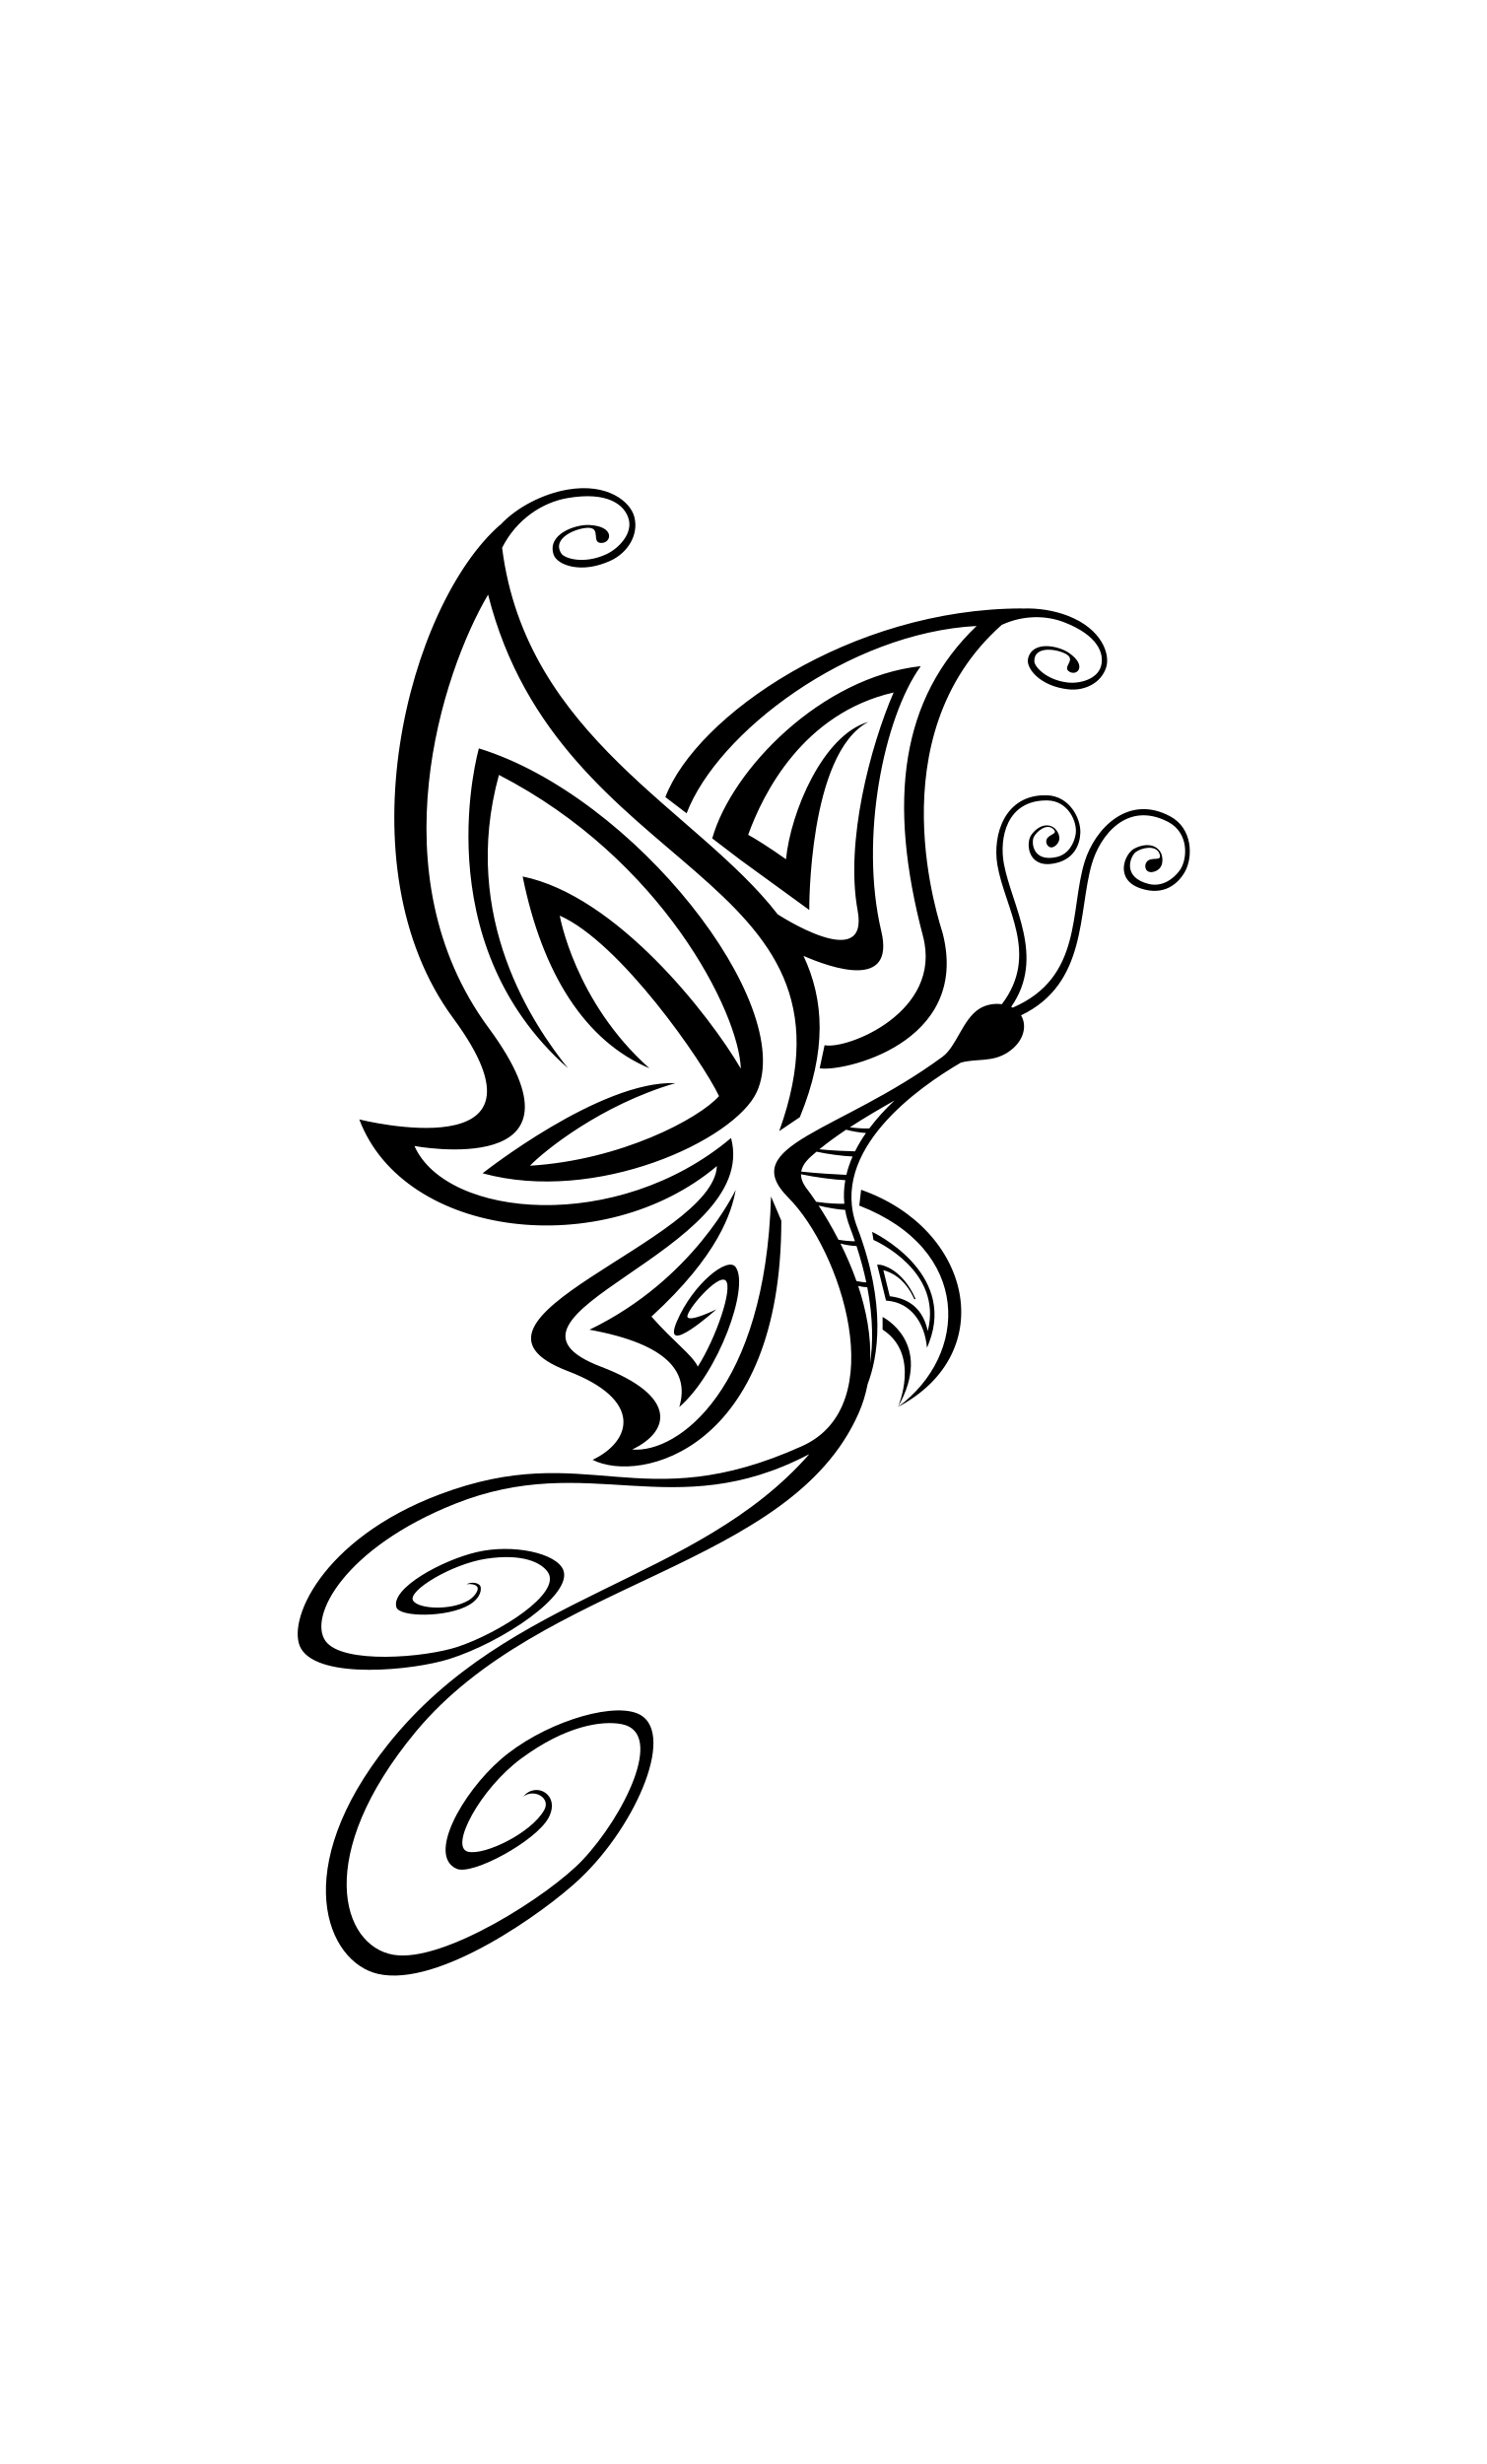
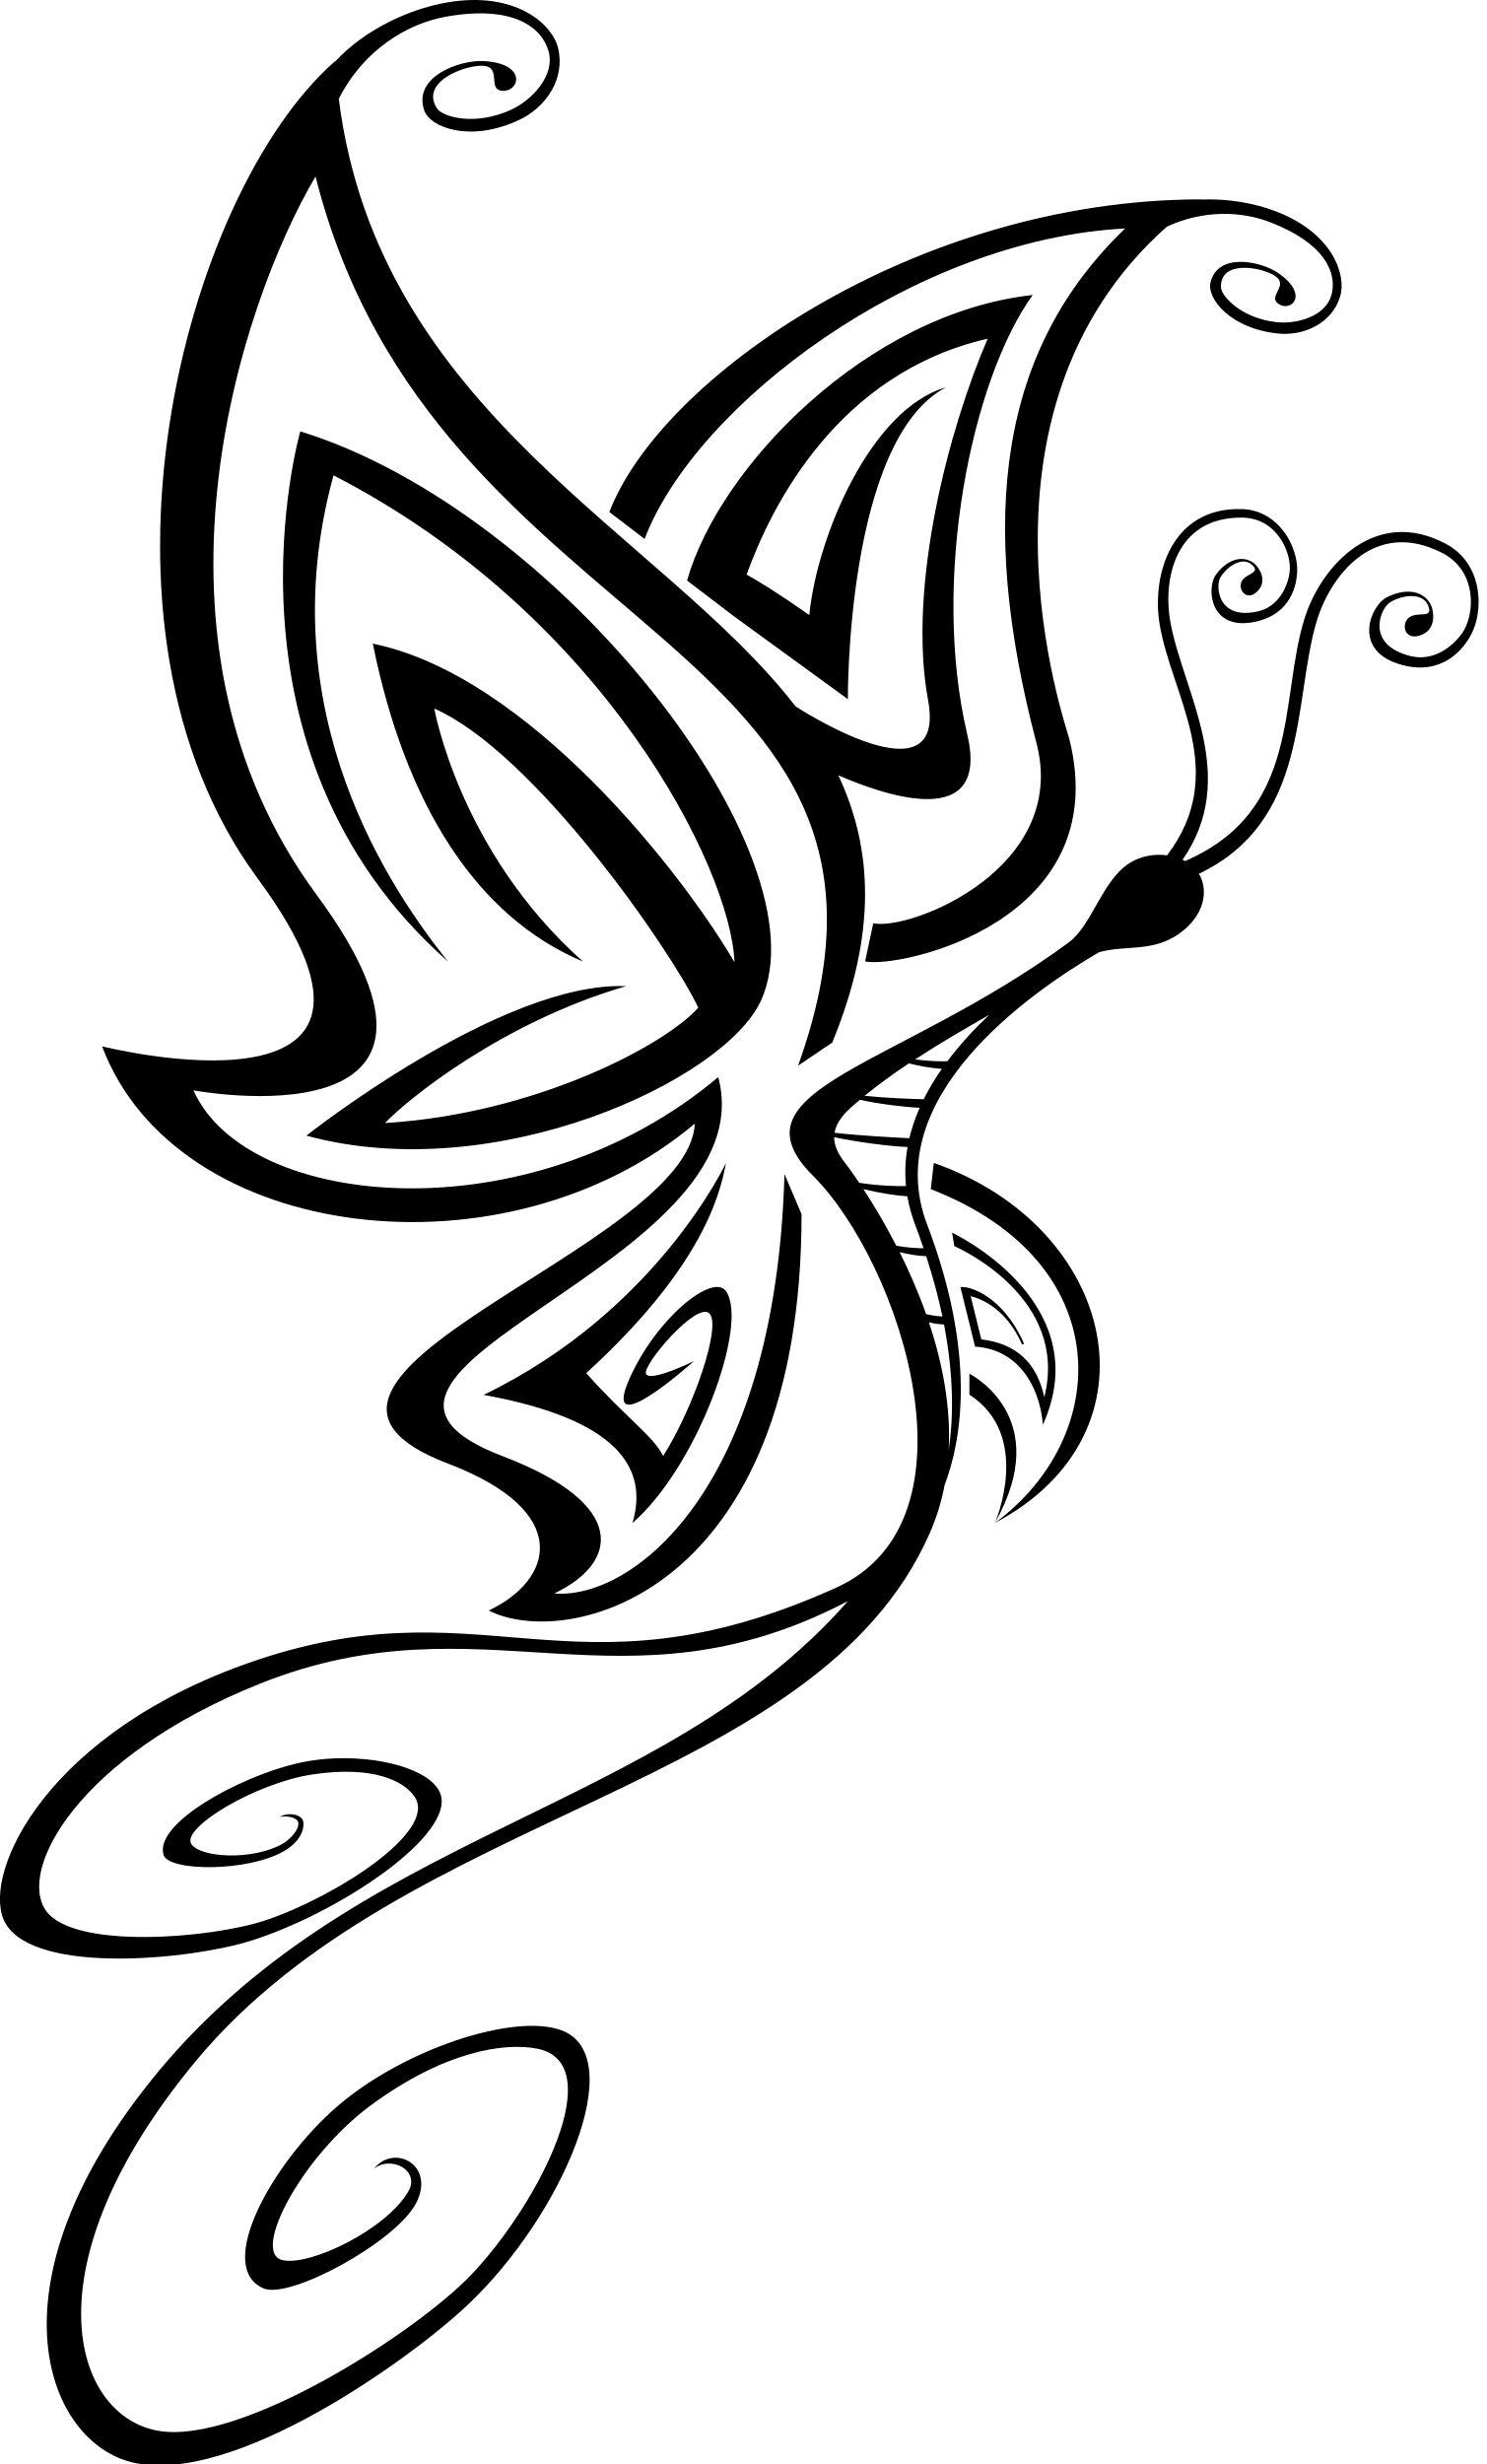
- <svg xmlns="http://www.w3.org/2000/svg" version="1.1" baseProfile="tiny" x="0px" y="0px" width="362px" height="600px" viewBox="-120.18 0.22 600 600" overflow="visible" xml:space="preserve">
+ <svg xmlns="http://www.w3.org/2000/svg" version="1.1" baseProfile="tiny" x="0px" y="0px" width="362px" height="600px" overflow="visible" xml:space="preserve">
  <defs>
</defs>
  <path d="M62.81,213.99C17.26,152.21,44.62,47.28,81.64,14.87c0,0.03,0.01,0.06,0.01,0.09c7.01-7.58,17.7-12.68,27.03-14.33  c16.49-2.92,25.71,4.97,27.22,11.01c1.86,7.48-2.91,14.51-9.49,17.58c-12.01,5.62-21.7,1.75-23.09-2.34  c-2.81-8.27,8.68-12.31,14.45-12.01c10.43,0.55,8.94,7.25,4.81,7.25c-4.13,0-0.18-5.79-4.91-6.1c-4.25-0.27-15.52,3.84-11.23,10.39  c1.34,2.05,9.2,4.37,18.04,0.31c5.04-2.31,10.72-8.26,9.15-14.14c-1.56-5.82-8.47-11.45-24.96-8.53  c-9.42,1.67-20.12,8.06-26.16,20.02c9.65,76.5,78.65,105.8,111.24,147.93l0,0c0,0,37.02,24.24,32.28-1.52  c-5.12-27.82,5.16-66.37,14.52-88.01c-36.55,8.38-52.68,40.71-58.71,57.44c2.93,1.62,7.75,4.57,15.27,9.86  c1.84-18.99,14.94-50.19,33.24-55.44c-24.33,12.87-23.85,75.92-23.85,75.92l-27.73-20.17l-11.44-8.72  c7.91-27.89,44.11-65.16,84.18-69.52c-14.98,20.8-24.8,69.52-15.94,106.95c5.67,23.94-20.29,14.85-31.4,9.99  c8.3,17.64,9.57,38.23-1.48,65.1l-8.32,5.62c37.86-105.25-88.54-101.68-117.52-216.52C58.3,74.4,31.53,156.07,77.08,217.85  c45.55,61.77-29.96,47.66-29.96,47.66c13,29.22,81.9,35.46,127.81-3.23c12.17,45.86-107.15,71.5-52.41,92.35  c30.57,11.65,28.23,25.9,12.48,33.38c18.52,1.59,53.87-24.44,56.06-102.13l4.16,9.78c0,92.56-56.99,106.29-76.18,96.51  c15.75-7.49,20.64-24.13-9.93-35.78c-54.73-20.85,58.66-52.31,60.11-82.78C123.3,312.3,42.95,302.84,24.86,254.79  C24.86,254.79,108.36,275.76,62.81,213.99 M176.8,314.39c-3.22-4.51-17.26,6.8-23.71,21.84c-6.63,15.45,15.91-4.78,15.91-4.78  s-10.61,5.2-11.65,3.12c-1.04-2.08,12.27-17.68,15.39-14.77c3.12,2.91-3.93,23.31-11.23,34.74c-2.3-4.79-9.57-9.78-18.72-20.18  c27.14-24.8,32.45-42.28,34.01-51.17c0,0-16.8,36.13-59.02,56.47c32.53,5.9,40.27,17.73,36.25,31.2  C169.74,357.34,182.5,322.37,176.8,314.39 M274.04,55.63c-30.58,29.33-36.09,70.3-21.63,125.21c8.04,30.54-30.57,45.87-39.73,43.99  l-1.98,9.29c8.45,1.73,60.95-9.6,49.71-54.27c-0.81-3.21-27.5-79.15,23.78-124.66c8.91-4.13,18.18-3.77,25.07-1.11  c13.81,5.31,16.47,12.72,14.99,17.84c-1.49,5.17-8.5,7.08-13.37,6.53c-8.54-0.96-13.43-6.31-13.51-8.47  c-0.26-6.91,10.14-4.88,13.24-2.74c3.44,2.39-2.19,4.97,0.93,6.86c3.13,1.88,7.31-2.51-0.33-7.68c-4.23-2.87-14.77-5.04-16.42,2.49  c-0.81,3.73,4.75,11.07,16.4,12.3c6.38,0.68,13.19-2.46,15.19-8.97c1.62-5.26-1.76-15.44-15.57-20.75  c-5.35-2.06-11.91-3.19-18.33-2.89c0.02-0.02,0.04-0.03,0.07-0.05c-69.47,0-131.66,43.47-144.14,76.13l8.58,6.55  C169.47,98.59,222.46,58.34,274.04,55.63 M185.33,243.67c16.12-35.36-49.4-119.29-112.19-138.63c0,0-22.39,77.54,35.96,129.09  c-13.35-16.7-43.86-60.37-27.87-118.38c65.86,33.87,96.85,95.87,97.65,118.55c-12.59-21.56-50.18-69.85-88.08-77.57  c7.9,39.1,25.17,66.46,51.17,77.41c-30.16-26.86-36.19-61.6-36.19-61.6c24.33,10.72,57.58,58.71,64.29,72.83  c-8.09,9.13-39.65,25.87-76.31,28.1c5.69-5.96,28.71-24.58,58.71-33.33c-30.27-1.25-77.84,36.39-77.84,36.39  C120.49,289.11,176.44,263.15,185.33,243.67 M358.24,154.64c-2.61,4.81-8.38,10.19-18.06,6.88c-10.65-3.64-6.36-14.02-2.49-16.03  c4.94-2.57,9.35-1.5,10.9,2.04c0.52,1.17,1.46,5.75-2.63,7.17c-3.48,1.2-4.47-1.82-3.43-3.59c1.71-2.91,6.74,0.1,5.33-3.57  c-1.44-3.77-7.36-2.36-9.59-0.65c-2.15,1.64-5.67,10.13,5.25,12.86c5.41,1.35,10.03-2.02,12.53-5.49c3.2-4.44,3.85-15.14-4.73-19.58  c-16.59-8.58-27.46,5.51-30.78,17.06c-5.59,19.41-1.74,48.23-28.55,61.03c2.47,4.05,1.39,10.4-5.12,14.8  c-6.41,4.34-12.86,2.5-19.21,4.31c-16.85,9.82-53.61,35.42-41.86,66.29c12.02,31.6,8.43,52.48,4.27,63.44  c-0.77,3.96-1.94,7.9-3.64,11.75C198.72,436.14,98.76,440.22,47.59,502c-41.22,49.76-29.99,86.33-8.97,89.93  c20.16,3.45,63.07-24.13,76.37-38.24c16.64-17.67,33.39-51.3,15.91-54.81c-8.04-1.61-22.78,0.62-40.66,13.83  c-16.71,12.34-29.22,35.93-21.42,37.65c6.8,1.5,25.39-7.56,30.65-16.77c2.91-5.1-4.21-8.81-8.4-5.49  c4.99-6.24,15.18-0.83,10.19,8.53c-4.99,9.36-30.76,23.42-37.13,20.59c-11.87-5.27,2.13-30.45,17.78-44.1  c16.22-14.14,43.34-23.02,54.86-18.72c16.69,6.24,0.36,44.93-22.88,66.87c-14.1,13.31-56.94,43.99-81.48,38.38  c-20.78-4.76-36.17-42.28,4.16-92.77c49.09-61.45,124.15-64.87,169.88-116.93c-0.03,0.01-0.07,0.01-0.1,0.01  c-55.12,28.76-88.56-1.71-142.96,20c-44.5,17.75-59.28,45.56-52.14,55.38c6.84,9.42,40.16,6.71,53.47,2.25  c16.67-5.59,41.94-21.54,36.28-30.04c-2.61-3.9-10.16-7.69-24.97-5.45c-13.83,2.1-31.89,13.01-29.45,16.9  c2.13,3.39,15.01,4.1,22.23-0.02c2.12-1.21,4.18-3.72,3.82-5.2c-0.31-1.3-2.82-1.68-4.5-1.36c2.01-1.21,5.49-0.67,5.75,1.25  c0.26,1.92-0.83,4.77-4.55,6.99c-8.75,5.22-28.27,5.11-29.5,1.01c-2.29-7.66,18.31-18.93,32.39-22.25c14.59-3.44,32.35,0.38,35,7.27  c3.85,10-24.46,29.05-46.03,35.87c-14.63,4.62-52.18,8.35-59.75-4.04c-6.42-10.48,7.81-44.3,55.86-62.4  c60.1-22.63,80.65,10.12,146.33-19.5c36.34-16.39,15.6-79.09-5.62-100.31c-21.22-21.22,20.86-26.36,62.27-56.81  c5.69-4.18,8.14-15.09,14.79-19.32c2.74-1.75,6.1-2.32,9.17-1.9c15.36-20.22,1.09-38.85-1.81-56.26  c-2.01-12.06,2.9-28.56,20.01-28.06c9.07,0.27,13.68,9.24,13.49,15.08c-0.15,4.82-2.56,11.35-11.5,12.58  c-9.84,1.35-10.57-8.52-8.31-11.65c2.88-3.98,6.77-4.88,9.4-2.72c0.87,0.72,3.43,3.96,0.76,6.69c-2.27,2.33-4.24,0.34-4.12-1.47  c0.19-2.97,5.35-2.59,2.78-4.93c-2.63-2.4-6.73,1.06-7.82,3.29c-1.04,2.14-0.45,10.22,9.23,8.05c4.8-1.08,7.11-5.56,7.7-9.29  c0.76-4.76-2.97-13.45-11.48-13.55c-16.47-0.19-19.45,15.22-17.49,25.63c3.19,17.03,16.94,37.52,2.93,57.69  c0.21,0.1,0.41,0.2,0.61,0.31c28.36-12.22,22.96-39.29,29.06-58.94c4.11-13.24,17.5-27.46,34.57-18.24  C361.3,137.38,361.4,148.82,358.24,154.64 M210.57,266.84c5.3,0.54,11.32,0.76,14.4,0.83c1.27-2.55,2.76-5.03,4.42-7.4  c-2.65-0.18-5.57-0.68-8.02-1.34C217.59,261.46,213.94,264.09,210.57,266.84 M221.04,279.3c-4.21-0.14-12.34-1.19-17.88-2.39  c0,1.95,0.86,4,2.66,6.27c0.32,0.41,1.62,2.12,3.46,4.85c4.97,0.75,9.19,0.83,11.38,0.79C220.33,285.58,220.49,282.4,221.04,279.3   M225.58,305.89c-2.11-0.07-4.39-0.46-6.48-1c2.28,4.56,4.53,9.67,6.46,15.12c1.64,0.35,2.96,0.51,3.97,0.56  C228.57,316,227.27,311.11,225.58,305.89 M229.92,322.52c-1.33-0.06-2.56-0.25-3.68-0.53c3.24,9.7,5.37,20.4,4.82,31.14  C232.2,345.5,232.37,335.32,229.92,322.52 M222.86,298.16c-0.88-2.32-1.49-4.61-1.88-6.87c-2.74-0.11-6.86-0.82-10.7-1.73  c2.27,3.47,5.13,8.18,8.01,13.78c2.66,0.48,4.99,0.61,6.64,0.62C224.29,302.06,223.61,300.14,222.86,298.16 M223.99,269.75  c-4.02-0.18-10.21-0.97-14.55-1.95c-0.73,0.62-1.47,1.23-2.17,1.86c-2.3,2.07-3.66,4.07-4.02,6.18c6.38,0.72,14.55,1.15,18.22,1.32  C222.08,274.63,222.93,272.16,223.99,269.75 M240.91,247.14c-5.93,3.37-12.11,6.96-18.02,10.82c3.36,0.47,6.1,0.51,7.85,0.46  C233.78,254.33,237.28,250.56,240.91,247.14 M227.43,283.18l-0.74,6.38c45.75,17.77,44.18,60.25,15.62,81.29  C283.68,348.94,271.96,298.78,227.43,283.18 M236.1,334.51v5.1c15.5,10,6.21,31.24,6.21,31.24  C256.98,344.87,236.1,334.51,236.1,334.51 M248.93,327.41l0.47-0.21c-5.44-12.34-13.79-13.7-14.19-13.73l-1.31-0.09l3.58,14.53  l0.67,0.06c9.23,0.86,14.92,8.59,15.87,18.99l0.89-2.23c10.83-28.46-22.7-44.43-23.03-44.57l0.54,3.27  c1.2,0.53,28.03,12.59,21.92,36.77c-1.85-8.44-6.9-13.06-15.34-14.05l-2.59-10.52C239.09,316.28,245.09,318.69,248.93,327.41" />
</svg>
